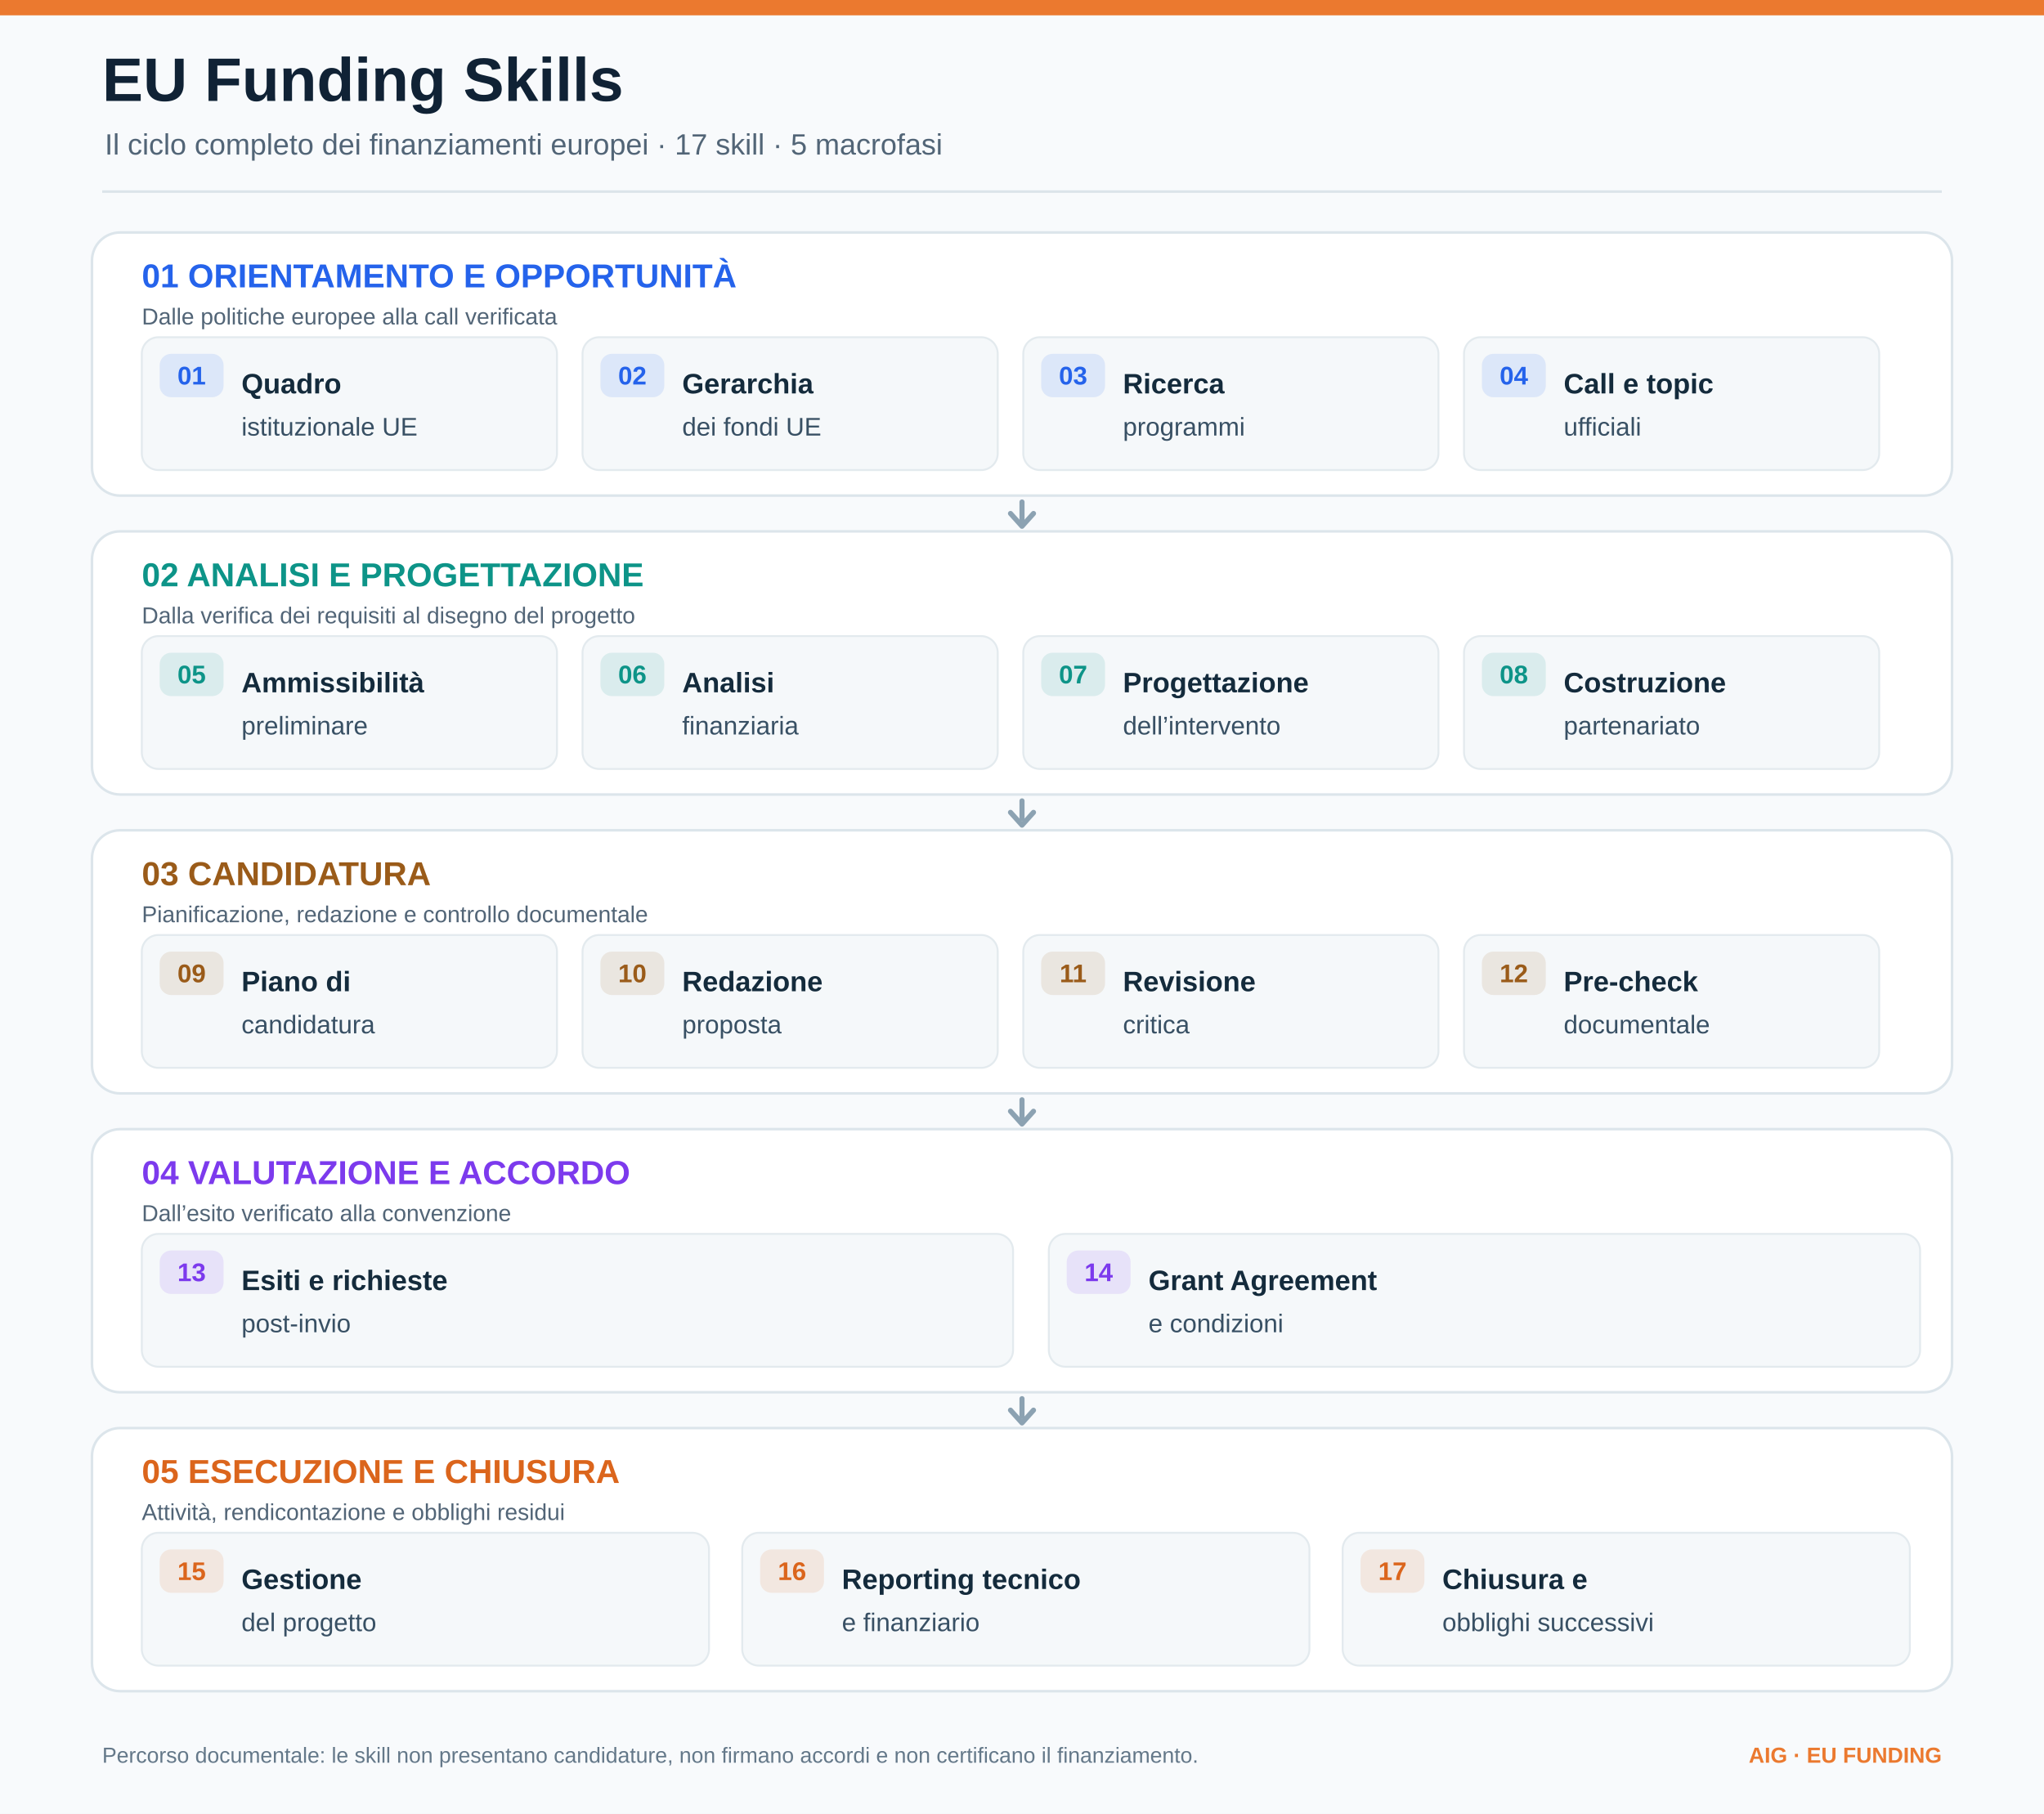
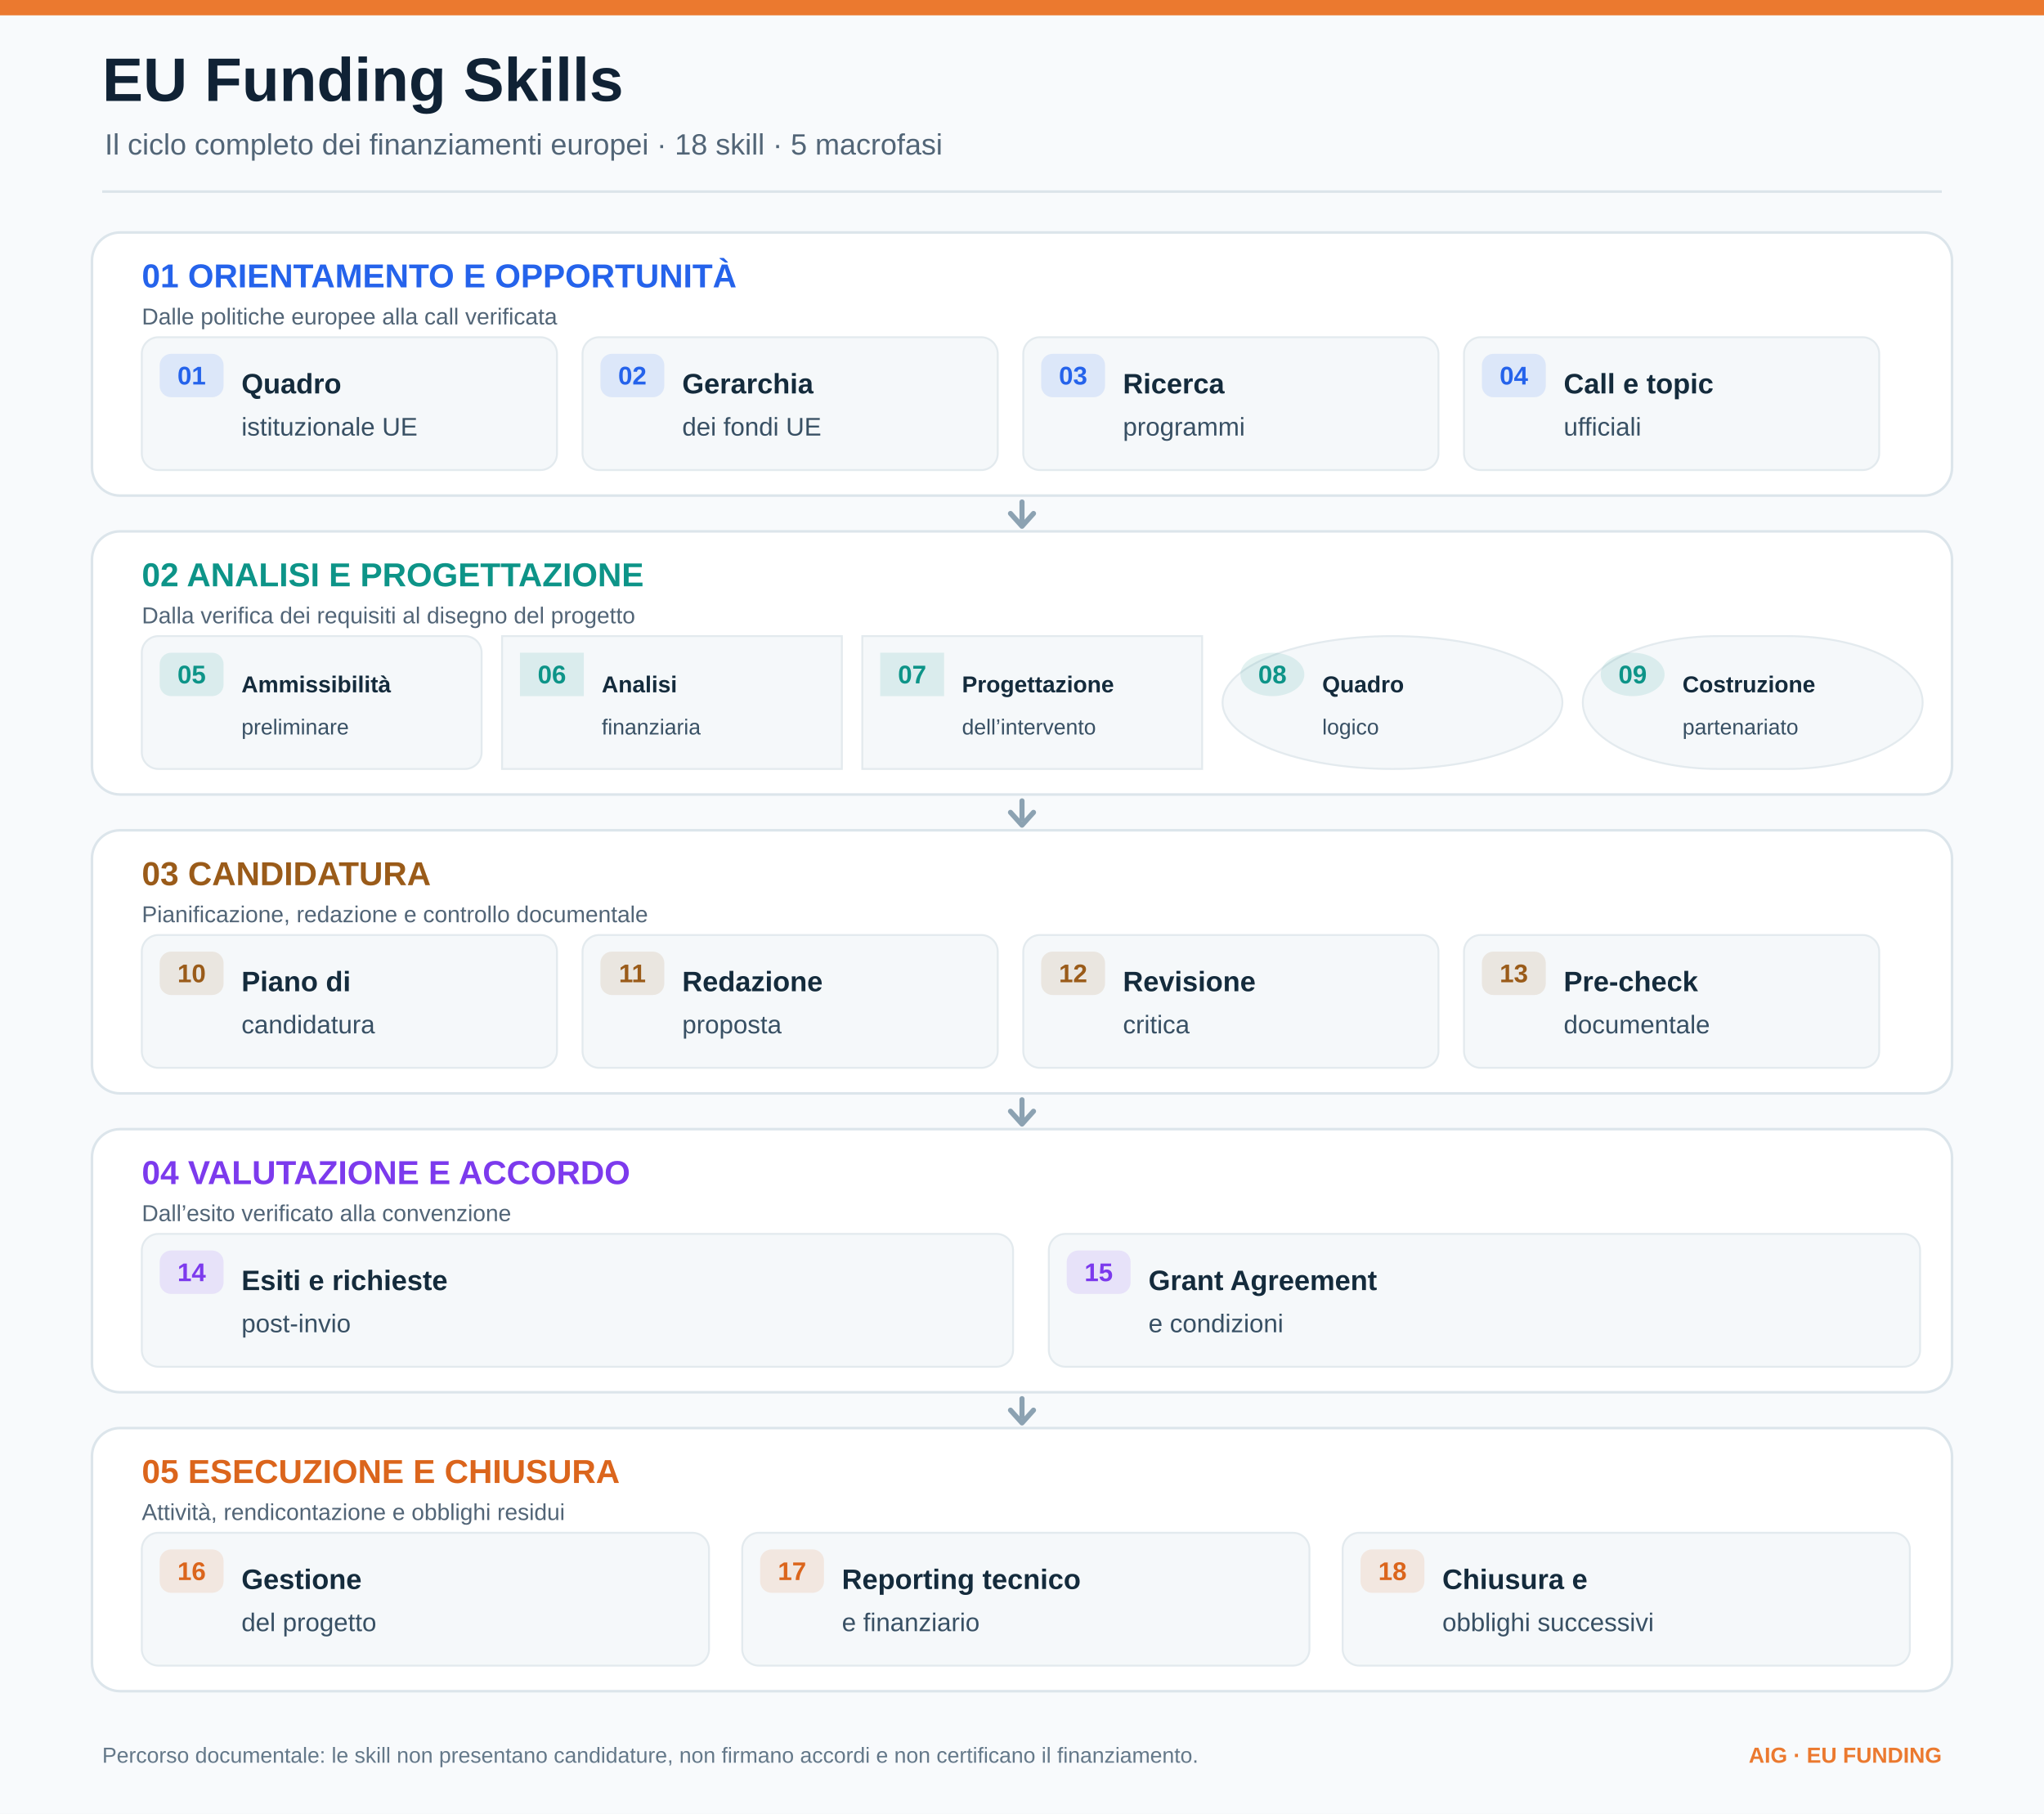
<svg xmlns="http://www.w3.org/2000/svg" viewBox="0 0 1600 1420" role="img" aria-labelledby="title desc">
  <rect width="1600" height="1420" fill="#F8FAFC" />
  <rect x="0" y="0" width="1600" height="12" fill="#EB792F" />
  <text x="80" y="79" font-family="Arial,Helvetica,sans-serif" font-size="48" font-weight="700" fill="#102235">EU Funding Skills</text>
-   <text x="82" y="121" font-family="Arial,Helvetica,sans-serif" font-size="23" fill="#526577">Il ciclo completo dei finanziamenti europei · 17 skill · 5 macrofasi</text>
+   <text x="82" y="121" font-family="Arial,Helvetica,sans-serif" font-size="23" fill="#526577">Il ciclo completo dei finanziamenti europei · 18 skill · 5 macrofasi</text>
  <path d="M80 150 H1520" stroke="#DCE4EA" stroke-width="2" />
  <rect x="72" y="182" width="1456" height="206" rx="22" fill="#FFFFFF" stroke="#DCE5EB" stroke-width="2" />
  <text x="111" y="225" font-family="Arial,Helvetica,sans-serif" font-size="26" font-weight="700" fill="#2563EB">01  ORIENTAMENTO E OPPORTUNITÀ</text>
  <text x="111" y="254" font-family="Arial,Helvetica,sans-serif" font-size="18" fill="#526577">Dalle politiche europee alla call verificata</text>
  <rect x="111" y="264" width="325" height="104" rx="13" fill="#F5F8FA" stroke="#E3EAEE" stroke-width="1.5" />
  <rect x="125" y="277" width="50" height="34" rx="9" fill="#2563EB" opacity="0.12" />
  <text x="150" y="301" font-family="Arial,Helvetica,sans-serif" font-size="20" font-weight="700" fill="#2563EB" text-anchor="middle">01</text>
  <text x="189" y="308" font-family="Arial,Helvetica,sans-serif" font-size="22" font-weight="700" fill="#142B3C">Quadro</text>
  <text x="189" y="341" font-family="Arial,Helvetica,sans-serif" font-size="20" fill="#385064">istituzionale UE</text>
  <rect x="456" y="264" width="325" height="104" rx="13" fill="#F5F8FA" stroke="#E3EAEE" stroke-width="1.5" />
  <rect x="470" y="277" width="50" height="34" rx="9" fill="#2563EB" opacity="0.12" />
  <text x="495" y="301" font-family="Arial,Helvetica,sans-serif" font-size="20" font-weight="700" fill="#2563EB" text-anchor="middle">02</text>
  <text x="534" y="308" font-family="Arial,Helvetica,sans-serif" font-size="22" font-weight="700" fill="#142B3C">Gerarchia</text>
  <text x="534" y="341" font-family="Arial,Helvetica,sans-serif" font-size="20" fill="#385064">dei fondi UE</text>
  <rect x="801" y="264" width="325" height="104" rx="13" fill="#F5F8FA" stroke="#E3EAEE" stroke-width="1.5" />
  <rect x="815" y="277" width="50" height="34" rx="9" fill="#2563EB" opacity="0.12" />
  <text x="840" y="301" font-family="Arial,Helvetica,sans-serif" font-size="20" font-weight="700" fill="#2563EB" text-anchor="middle">03</text>
  <text x="879" y="308" font-family="Arial,Helvetica,sans-serif" font-size="22" font-weight="700" fill="#142B3C">Ricerca</text>
  <text x="879" y="341" font-family="Arial,Helvetica,sans-serif" font-size="20" fill="#385064">programmi</text>
  <rect x="1146" y="264" width="325" height="104" rx="13" fill="#F5F8FA" stroke="#E3EAEE" stroke-width="1.5" />
  <rect x="1160" y="277" width="50" height="34" rx="9" fill="#2563EB" opacity="0.12" />
  <text x="1185" y="301" font-family="Arial,Helvetica,sans-serif" font-size="20" font-weight="700" fill="#2563EB" text-anchor="middle">04</text>
  <text x="1224" y="308" font-family="Arial,Helvetica,sans-serif" font-size="22" font-weight="700" fill="#142B3C">Call e topic</text>
  <text x="1224" y="341" font-family="Arial,Helvetica,sans-serif" font-size="20" fill="#385064">ufficiali</text>
  <path d="M800 393 V407" stroke="#8CA2B2" stroke-width="4" stroke-linecap="round" />
  <path d="M791 402 L800 412 L809 402" fill="none" stroke="#8CA2B2" stroke-width="4" stroke-linecap="round" stroke-linejoin="round" />
  <rect x="72" y="416" width="1456" height="206" rx="22" fill="#FFFFFF" stroke="#DCE5EB" stroke-width="2" />
  <text x="111" y="459" font-family="Arial,Helvetica,sans-serif" font-size="26" font-weight="700" fill="#0D9488">02  ANALISI E PROGETTAZIONE</text>
  <text x="111" y="488" font-family="Arial,Helvetica,sans-serif" font-size="18" fill="#526577">Dalla verifica dei requisiti al disegno del progetto</text>
-   <rect x="111" y="498" width="325" height="104" rx="13" fill="#F5F8FA" stroke="#E3EAEE" stroke-width="1.5" />
+   <rect x="111" y="498" width="266" height="104" rx="13" fill="#F5F8FA" stroke="#E3EAEE" stroke-width="1.5" />
  <rect x="125" y="511" width="50" height="34" rx="9" fill="#0D9488" opacity="0.12" />
  <text x="150" y="535" font-family="Arial,Helvetica,sans-serif" font-size="20" font-weight="700" fill="#0D9488" text-anchor="middle">05</text>
-   <text x="189" y="542" font-family="Arial,Helvetica,sans-serif" font-size="22" font-weight="700" fill="#142B3C">Ammissibilità</text>
-   <text x="189" y="575" font-family="Arial,Helvetica,sans-serif" font-size="20" fill="#385064">preliminare</text>
-   <rect x="456" y="498" width="325" height="104" rx="13" fill="#F5F8FA" stroke="#E3EAEE" stroke-width="1.5" />
-   <rect x="470" y="511" width="50" height="34" rx="9" fill="#0D9488" opacity="0.12" />
-   <text x="495" y="535" font-family="Arial,Helvetica,sans-serif" font-size="20" font-weight="700" fill="#0D9488" text-anchor="middle">06</text>
-   <text x="534" y="542" font-family="Arial,Helvetica,sans-serif" font-size="22" font-weight="700" fill="#142B3C">Analisi</text>
-   <text x="534" y="575" font-family="Arial,Helvetica,sans-serif" font-size="20" fill="#385064">finanziaria</text>
-   <rect x="801" y="498" width="325" height="104" rx="13" fill="#F5F8FA" stroke="#E3EAEE" stroke-width="1.5" />
-   <rect x="815" y="511" width="50" height="34" rx="9" fill="#0D9488" opacity="0.12" />
-   <text x="840" y="535" font-family="Arial,Helvetica,sans-serif" font-size="20" font-weight="700" fill="#0D9488" text-anchor="middle">07</text>
-   <text x="879" y="542" font-family="Arial,Helvetica,sans-serif" font-size="22" font-weight="700" fill="#142B3C">Progettazione</text>
-   <text x="879" y="575" font-family="Arial,Helvetica,sans-serif" font-size="20" fill="#385064">dell’intervento</text>
-   <rect x="1146" y="498" width="325" height="104" rx="13" fill="#F5F8FA" stroke="#E3EAEE" stroke-width="1.5" />
-   <rect x="1160" y="511" width="50" height="34" rx="9" fill="#0D9488" opacity="0.12" />
-   <text x="1185" y="535" font-family="Arial,Helvetica,sans-serif" font-size="20" font-weight="700" fill="#0D9488" text-anchor="middle">08</text>
-   <text x="1224" y="542" font-family="Arial,Helvetica,sans-serif" font-size="22" font-weight="700" fill="#142B3C">Costruzione</text>
-   <text x="1224" y="575" font-family="Arial,Helvetica,sans-serif" font-size="20" fill="#385064">partenariato</text>
+   <text x="189" y="542" font-family="Arial,Helvetica,sans-serif" font-size="18" font-weight="700" fill="#142B3C">Ammissibilità</text>
+   <text x="189" y="575" font-family="Arial,Helvetica,sans-serif" font-size="17" fill="#385064">preliminare</text>
+   <rect x="393" y="498" width="266" height="104" rx="-50" fill="#F5F8FA" stroke="#E3EAEE" stroke-width="1.5" />
+   <rect x="407" y="511" width="50" height="34" rx="-54" fill="#0D9488" opacity="0.12" />
+   <text x="432" y="535" font-family="Arial,Helvetica,sans-serif" font-size="20" font-weight="700" fill="#0D9488" text-anchor="middle">06</text>
+   <text x="471" y="542" font-family="Arial,Helvetica,sans-serif" font-size="18" font-weight="700" fill="#142B3C">Analisi</text>
+   <text x="471" y="575" font-family="Arial,Helvetica,sans-serif" font-size="17" fill="#385064">finanziaria</text>
+   <rect x="675" y="498" width="266" height="104" rx="-113" fill="#F5F8FA" stroke="#E3EAEE" stroke-width="1.5" />
+   <rect x="689" y="511" width="50" height="34" rx="-117" fill="#0D9488" opacity="0.12" />
+   <text x="714" y="535" font-family="Arial,Helvetica,sans-serif" font-size="20" font-weight="700" fill="#0D9488" text-anchor="middle">07</text>
+   <text x="753" y="542" font-family="Arial,Helvetica,sans-serif" font-size="18" font-weight="700" fill="#142B3C">Progettazione</text>
+   <text x="753" y="575" font-family="Arial,Helvetica,sans-serif" font-size="17" fill="#385064">dell’intervento</text>
+   <rect x="957" y="498" width="266" height="104" rx="169" fill="#F5F8FA" stroke="#E3EAEE" stroke-width="1.5" />
+   <rect x="971" y="511" width="50" height="34" rx="165" fill="#0D9488" opacity="0.12" />
+   <text x="996" y="535" font-family="Arial,Helvetica,sans-serif" font-size="20" font-weight="700" fill="#0D9488" text-anchor="middle">08</text>
+   <text x="1035" y="542" font-family="Arial,Helvetica,sans-serif" font-size="18" font-weight="700" fill="#142B3C">Quadro</text>
+   <text x="1035" y="575" font-family="Arial,Helvetica,sans-serif" font-size="17" fill="#385064">logico</text>
+   <rect x="1239" y="498" width="266" height="104" rx="106" fill="#F5F8FA" stroke="#E3EAEE" stroke-width="1.5" />
+   <rect x="1253" y="511" width="50" height="34" rx="102" fill="#0D9488" opacity="0.12" />
+   <text x="1278" y="535" font-family="Arial,Helvetica,sans-serif" font-size="20" font-weight="700" fill="#0D9488" text-anchor="middle">09</text>
+   <text x="1317" y="542" font-family="Arial,Helvetica,sans-serif" font-size="18" font-weight="700" fill="#142B3C">Costruzione</text>
+   <text x="1317" y="575" font-family="Arial,Helvetica,sans-serif" font-size="17" fill="#385064">partenariato</text>
  <path d="M800 627 V641" stroke="#8CA2B2" stroke-width="4" stroke-linecap="round" />
  <path d="M791 636 L800 646 L809 636" fill="none" stroke="#8CA2B2" stroke-width="4" stroke-linecap="round" stroke-linejoin="round" />
  <rect x="72" y="650" width="1456" height="206" rx="22" fill="#FFFFFF" stroke="#DCE5EB" stroke-width="2" />
  <text x="111" y="693" font-family="Arial,Helvetica,sans-serif" font-size="26" font-weight="700" fill="#9A5B19">03  CANDIDATURA</text>
  <text x="111" y="722" font-family="Arial,Helvetica,sans-serif" font-size="18" fill="#526577">Pianificazione, redazione e controllo documentale</text>
  <rect x="111" y="732" width="325" height="104" rx="13" fill="#F5F8FA" stroke="#E3EAEE" stroke-width="1.5" />
  <rect x="125" y="745" width="50" height="34" rx="9" fill="#9A5B19" opacity="0.12" />
-   <text x="150" y="769" font-family="Arial,Helvetica,sans-serif" font-size="20" font-weight="700" fill="#9A5B19" text-anchor="middle">09</text>
+   <text x="150" y="769" font-family="Arial,Helvetica,sans-serif" font-size="20" font-weight="700" fill="#9A5B19" text-anchor="middle">10</text>
  <text x="189" y="776" font-family="Arial,Helvetica,sans-serif" font-size="22" font-weight="700" fill="#142B3C">Piano di</text>
  <text x="189" y="809" font-family="Arial,Helvetica,sans-serif" font-size="20" fill="#385064">candidatura</text>
  <rect x="456" y="732" width="325" height="104" rx="13" fill="#F5F8FA" stroke="#E3EAEE" stroke-width="1.5" />
  <rect x="470" y="745" width="50" height="34" rx="9" fill="#9A5B19" opacity="0.12" />
-   <text x="495" y="769" font-family="Arial,Helvetica,sans-serif" font-size="20" font-weight="700" fill="#9A5B19" text-anchor="middle">10</text>
+   <text x="495" y="769" font-family="Arial,Helvetica,sans-serif" font-size="20" font-weight="700" fill="#9A5B19" text-anchor="middle">11</text>
  <text x="534" y="776" font-family="Arial,Helvetica,sans-serif" font-size="22" font-weight="700" fill="#142B3C">Redazione</text>
  <text x="534" y="809" font-family="Arial,Helvetica,sans-serif" font-size="20" fill="#385064">proposta</text>
  <rect x="801" y="732" width="325" height="104" rx="13" fill="#F5F8FA" stroke="#E3EAEE" stroke-width="1.5" />
  <rect x="815" y="745" width="50" height="34" rx="9" fill="#9A5B19" opacity="0.12" />
-   <text x="840" y="769" font-family="Arial,Helvetica,sans-serif" font-size="20" font-weight="700" fill="#9A5B19" text-anchor="middle">11</text>
+   <text x="840" y="769" font-family="Arial,Helvetica,sans-serif" font-size="20" font-weight="700" fill="#9A5B19" text-anchor="middle">12</text>
  <text x="879" y="776" font-family="Arial,Helvetica,sans-serif" font-size="22" font-weight="700" fill="#142B3C">Revisione</text>
  <text x="879" y="809" font-family="Arial,Helvetica,sans-serif" font-size="20" fill="#385064">critica</text>
  <rect x="1146" y="732" width="325" height="104" rx="13" fill="#F5F8FA" stroke="#E3EAEE" stroke-width="1.5" />
  <rect x="1160" y="745" width="50" height="34" rx="9" fill="#9A5B19" opacity="0.12" />
-   <text x="1185" y="769" font-family="Arial,Helvetica,sans-serif" font-size="20" font-weight="700" fill="#9A5B19" text-anchor="middle">12</text>
+   <text x="1185" y="769" font-family="Arial,Helvetica,sans-serif" font-size="20" font-weight="700" fill="#9A5B19" text-anchor="middle">13</text>
  <text x="1224" y="776" font-family="Arial,Helvetica,sans-serif" font-size="22" font-weight="700" fill="#142B3C">Pre-check</text>
  <text x="1224" y="809" font-family="Arial,Helvetica,sans-serif" font-size="20" fill="#385064">documentale</text>
  <path d="M800 861 V875" stroke="#8CA2B2" stroke-width="4" stroke-linecap="round" />
  <path d="M791 870 L800 880 L809 870" fill="none" stroke="#8CA2B2" stroke-width="4" stroke-linecap="round" stroke-linejoin="round" />
  <rect x="72" y="884" width="1456" height="206" rx="22" fill="#FFFFFF" stroke="#DCE5EB" stroke-width="2" />
  <text x="111" y="927" font-family="Arial,Helvetica,sans-serif" font-size="26" font-weight="700" fill="#7C3AED">04  VALUTAZIONE E ACCORDO</text>
  <text x="111" y="956" font-family="Arial,Helvetica,sans-serif" font-size="18" fill="#526577">Dall’esito verificato alla convenzione</text>
  <rect x="111" y="966" width="682" height="104" rx="13" fill="#F5F8FA" stroke="#E3EAEE" stroke-width="1.5" />
  <rect x="125" y="979" width="50" height="34" rx="9" fill="#7C3AED" opacity="0.12" />
-   <text x="150" y="1003" font-family="Arial,Helvetica,sans-serif" font-size="20" font-weight="700" fill="#7C3AED" text-anchor="middle">13</text>
+   <text x="150" y="1003" font-family="Arial,Helvetica,sans-serif" font-size="20" font-weight="700" fill="#7C3AED" text-anchor="middle">14</text>
  <text x="189" y="1010" font-family="Arial,Helvetica,sans-serif" font-size="22" font-weight="700" fill="#142B3C">Esiti e richieste</text>
  <text x="189" y="1043" font-family="Arial,Helvetica,sans-serif" font-size="20" fill="#385064">post-invio</text>
  <rect x="821" y="966" width="682" height="104" rx="13" fill="#F5F8FA" stroke="#E3EAEE" stroke-width="1.5" />
  <rect x="835" y="979" width="50" height="34" rx="9" fill="#7C3AED" opacity="0.12" />
-   <text x="860" y="1003" font-family="Arial,Helvetica,sans-serif" font-size="20" font-weight="700" fill="#7C3AED" text-anchor="middle">14</text>
+   <text x="860" y="1003" font-family="Arial,Helvetica,sans-serif" font-size="20" font-weight="700" fill="#7C3AED" text-anchor="middle">15</text>
  <text x="899" y="1010" font-family="Arial,Helvetica,sans-serif" font-size="22" font-weight="700" fill="#142B3C">Grant Agreement</text>
  <text x="899" y="1043" font-family="Arial,Helvetica,sans-serif" font-size="20" fill="#385064">e condizioni</text>
  <path d="M800 1095 V1109" stroke="#8CA2B2" stroke-width="4" stroke-linecap="round" />
  <path d="M791 1104 L800 1114 L809 1104" fill="none" stroke="#8CA2B2" stroke-width="4" stroke-linecap="round" stroke-linejoin="round" />
  <rect x="72" y="1118" width="1456" height="206" rx="22" fill="#FFFFFF" stroke="#DCE5EB" stroke-width="2" />
  <text x="111" y="1161" font-family="Arial,Helvetica,sans-serif" font-size="26" font-weight="700" fill="#DB651C">05  ESECUZIONE E CHIUSURA</text>
  <text x="111" y="1190" font-family="Arial,Helvetica,sans-serif" font-size="18" fill="#526577">Attività, rendicontazione e obblighi residui</text>
  <rect x="111" y="1200" width="444" height="104" rx="13" fill="#F5F8FA" stroke="#E3EAEE" stroke-width="1.5" />
  <rect x="125" y="1213" width="50" height="34" rx="9" fill="#DB651C" opacity="0.12" />
-   <text x="150" y="1237" font-family="Arial,Helvetica,sans-serif" font-size="20" font-weight="700" fill="#DB651C" text-anchor="middle">15</text>
+   <text x="150" y="1237" font-family="Arial,Helvetica,sans-serif" font-size="20" font-weight="700" fill="#DB651C" text-anchor="middle">16</text>
  <text x="189" y="1244" font-family="Arial,Helvetica,sans-serif" font-size="22" font-weight="700" fill="#142B3C">Gestione</text>
  <text x="189" y="1277" font-family="Arial,Helvetica,sans-serif" font-size="20" fill="#385064">del progetto</text>
  <rect x="581" y="1200" width="444" height="104" rx="13" fill="#F5F8FA" stroke="#E3EAEE" stroke-width="1.5" />
  <rect x="595" y="1213" width="50" height="34" rx="9" fill="#DB651C" opacity="0.12" />
-   <text x="620" y="1237" font-family="Arial,Helvetica,sans-serif" font-size="20" font-weight="700" fill="#DB651C" text-anchor="middle">16</text>
+   <text x="620" y="1237" font-family="Arial,Helvetica,sans-serif" font-size="20" font-weight="700" fill="#DB651C" text-anchor="middle">17</text>
  <text x="659" y="1244" font-family="Arial,Helvetica,sans-serif" font-size="22" font-weight="700" fill="#142B3C">Reporting tecnico</text>
  <text x="659" y="1277" font-family="Arial,Helvetica,sans-serif" font-size="20" fill="#385064">e finanziario</text>
  <rect x="1051" y="1200" width="444" height="104" rx="13" fill="#F5F8FA" stroke="#E3EAEE" stroke-width="1.5" />
  <rect x="1065" y="1213" width="50" height="34" rx="9" fill="#DB651C" opacity="0.12" />
-   <text x="1090" y="1237" font-family="Arial,Helvetica,sans-serif" font-size="20" font-weight="700" fill="#DB651C" text-anchor="middle">17</text>
+   <text x="1090" y="1237" font-family="Arial,Helvetica,sans-serif" font-size="20" font-weight="700" fill="#DB651C" text-anchor="middle">18</text>
  <text x="1129" y="1244" font-family="Arial,Helvetica,sans-serif" font-size="22" font-weight="700" fill="#142B3C">Chiusura e</text>
  <text x="1129" y="1277" font-family="Arial,Helvetica,sans-serif" font-size="20" fill="#385064">obblighi successivi</text>
  <text x="80" y="1380" font-family="Arial,Helvetica,sans-serif" font-size="17" fill="#647889">Percorso documentale: le skill non presentano candidature, non firmano accordi e non certificano il finanziamento.</text>
  <text x="1520" y="1380" text-anchor="end" font-family="Arial,Helvetica,sans-serif" font-size="17" font-weight="700" fill="#EB792F">AIG · EU FUNDING</text>
</svg>
